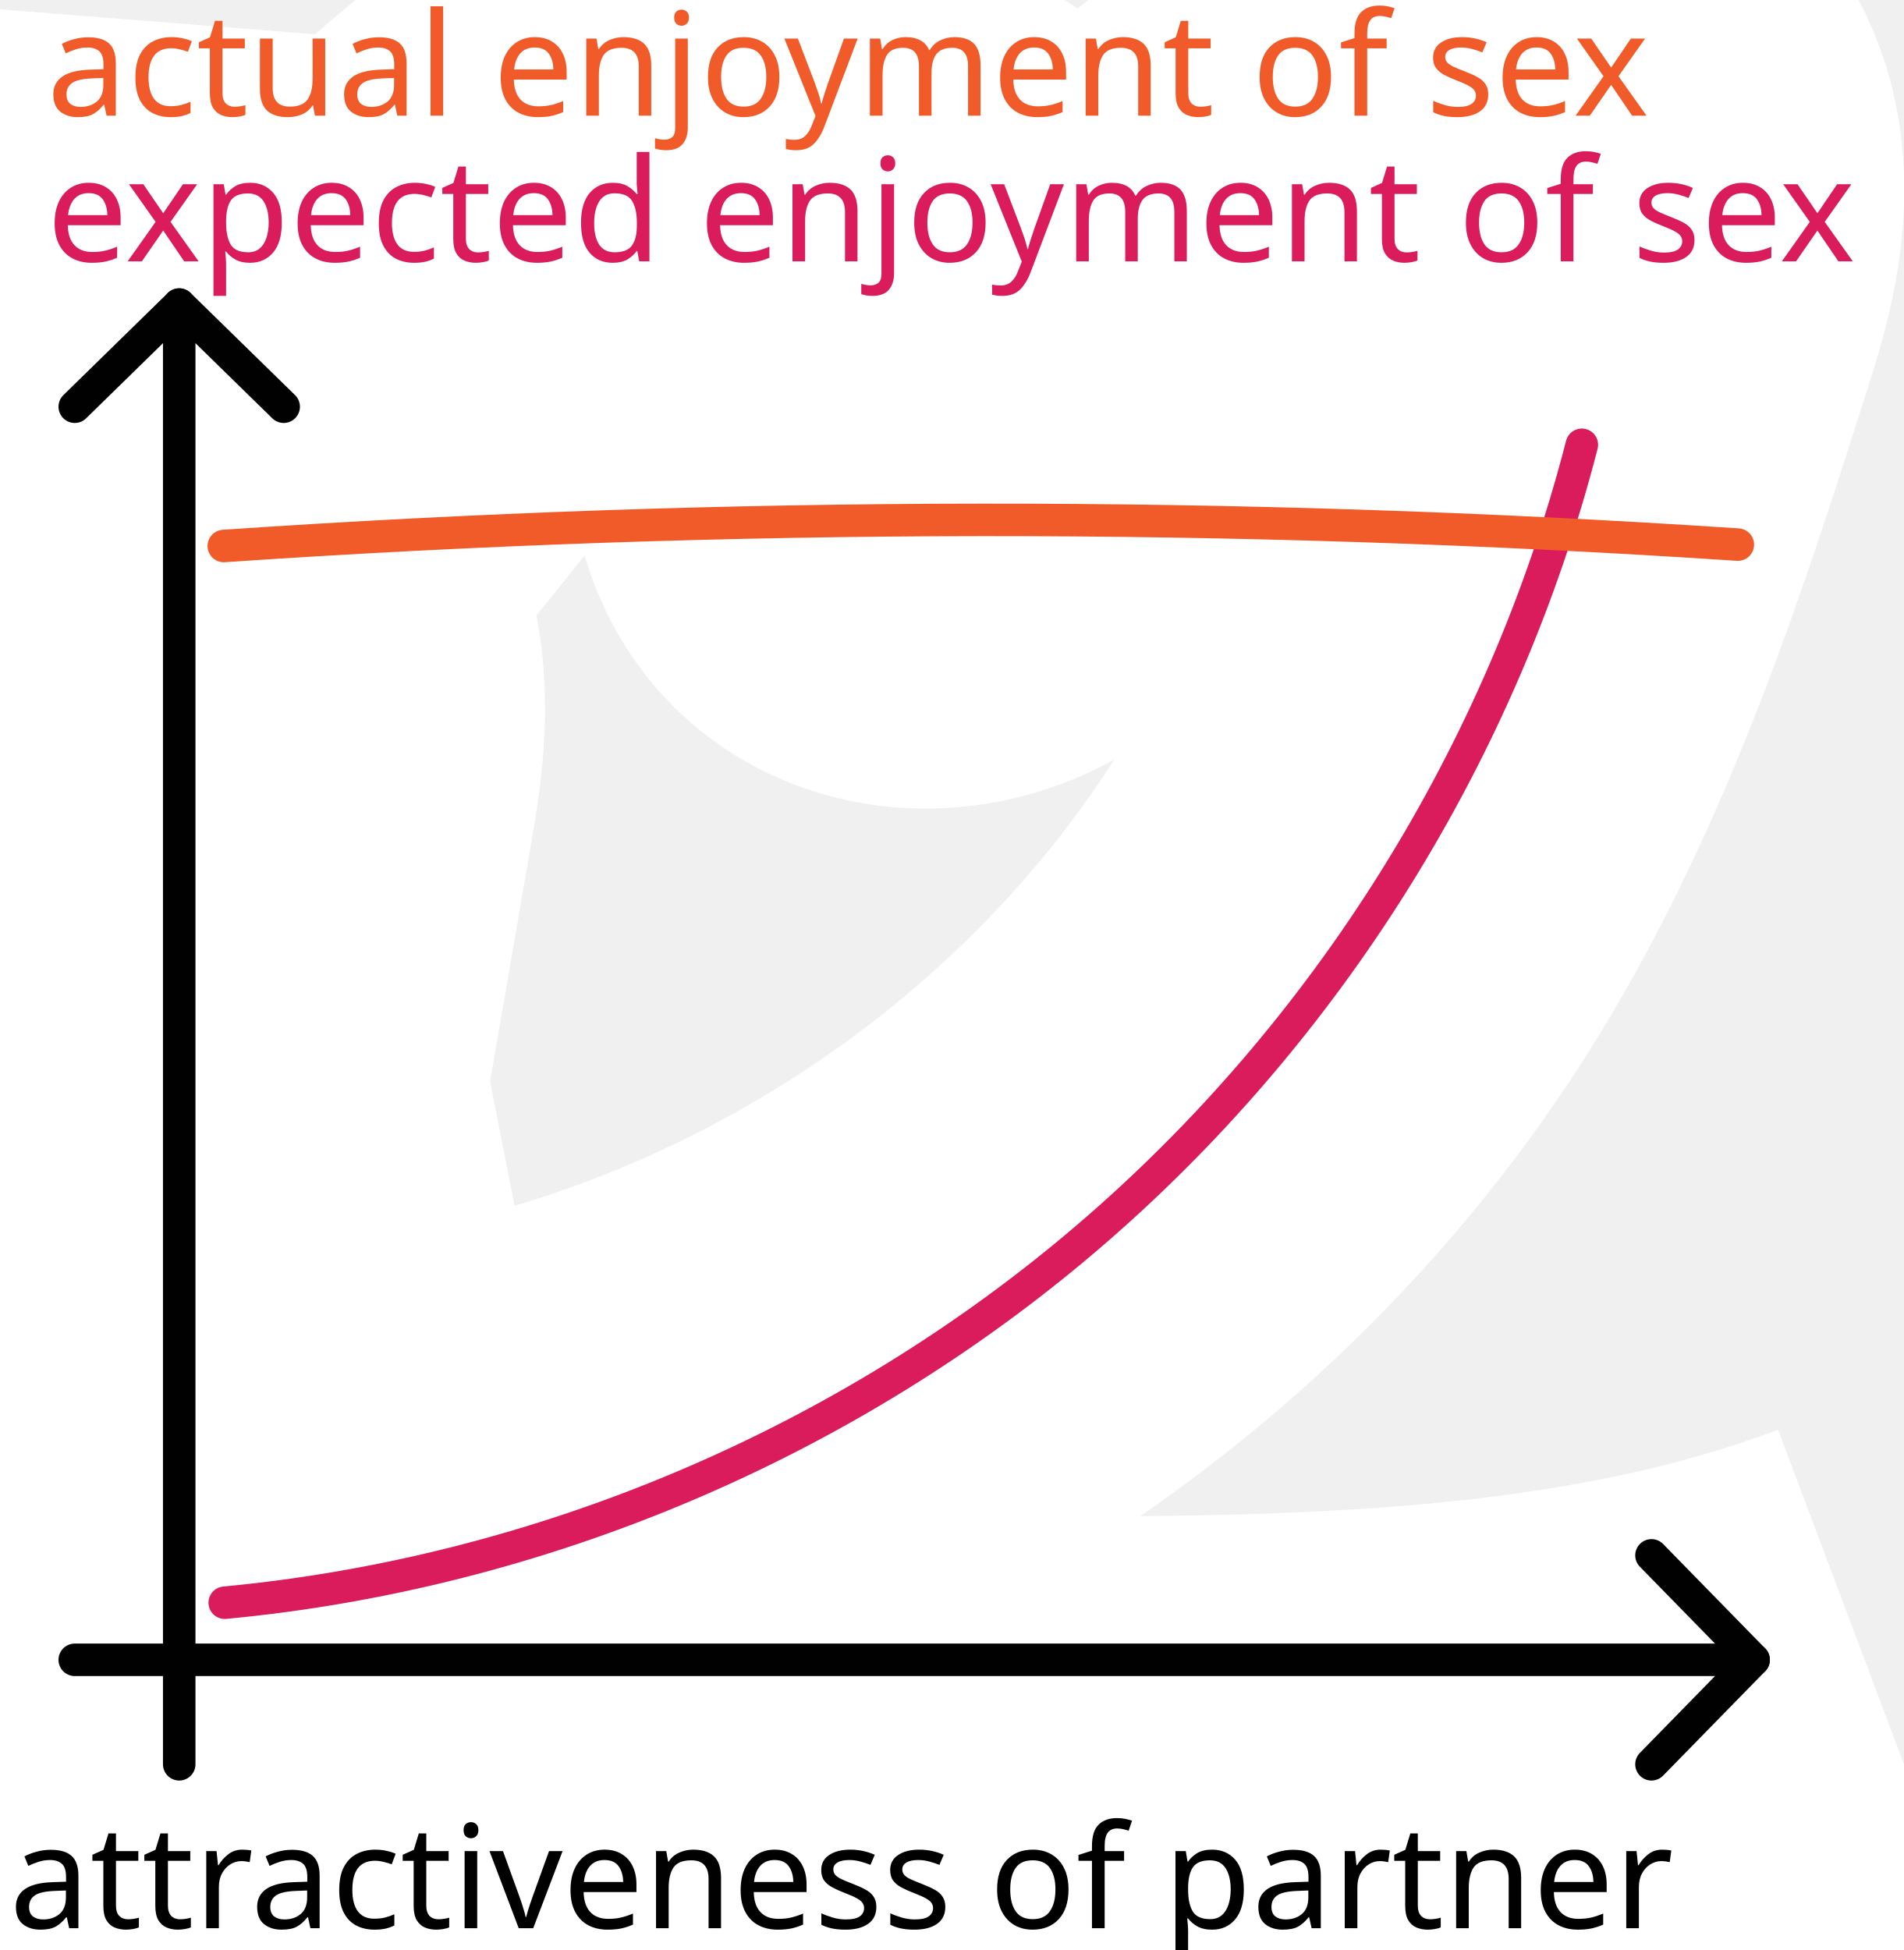
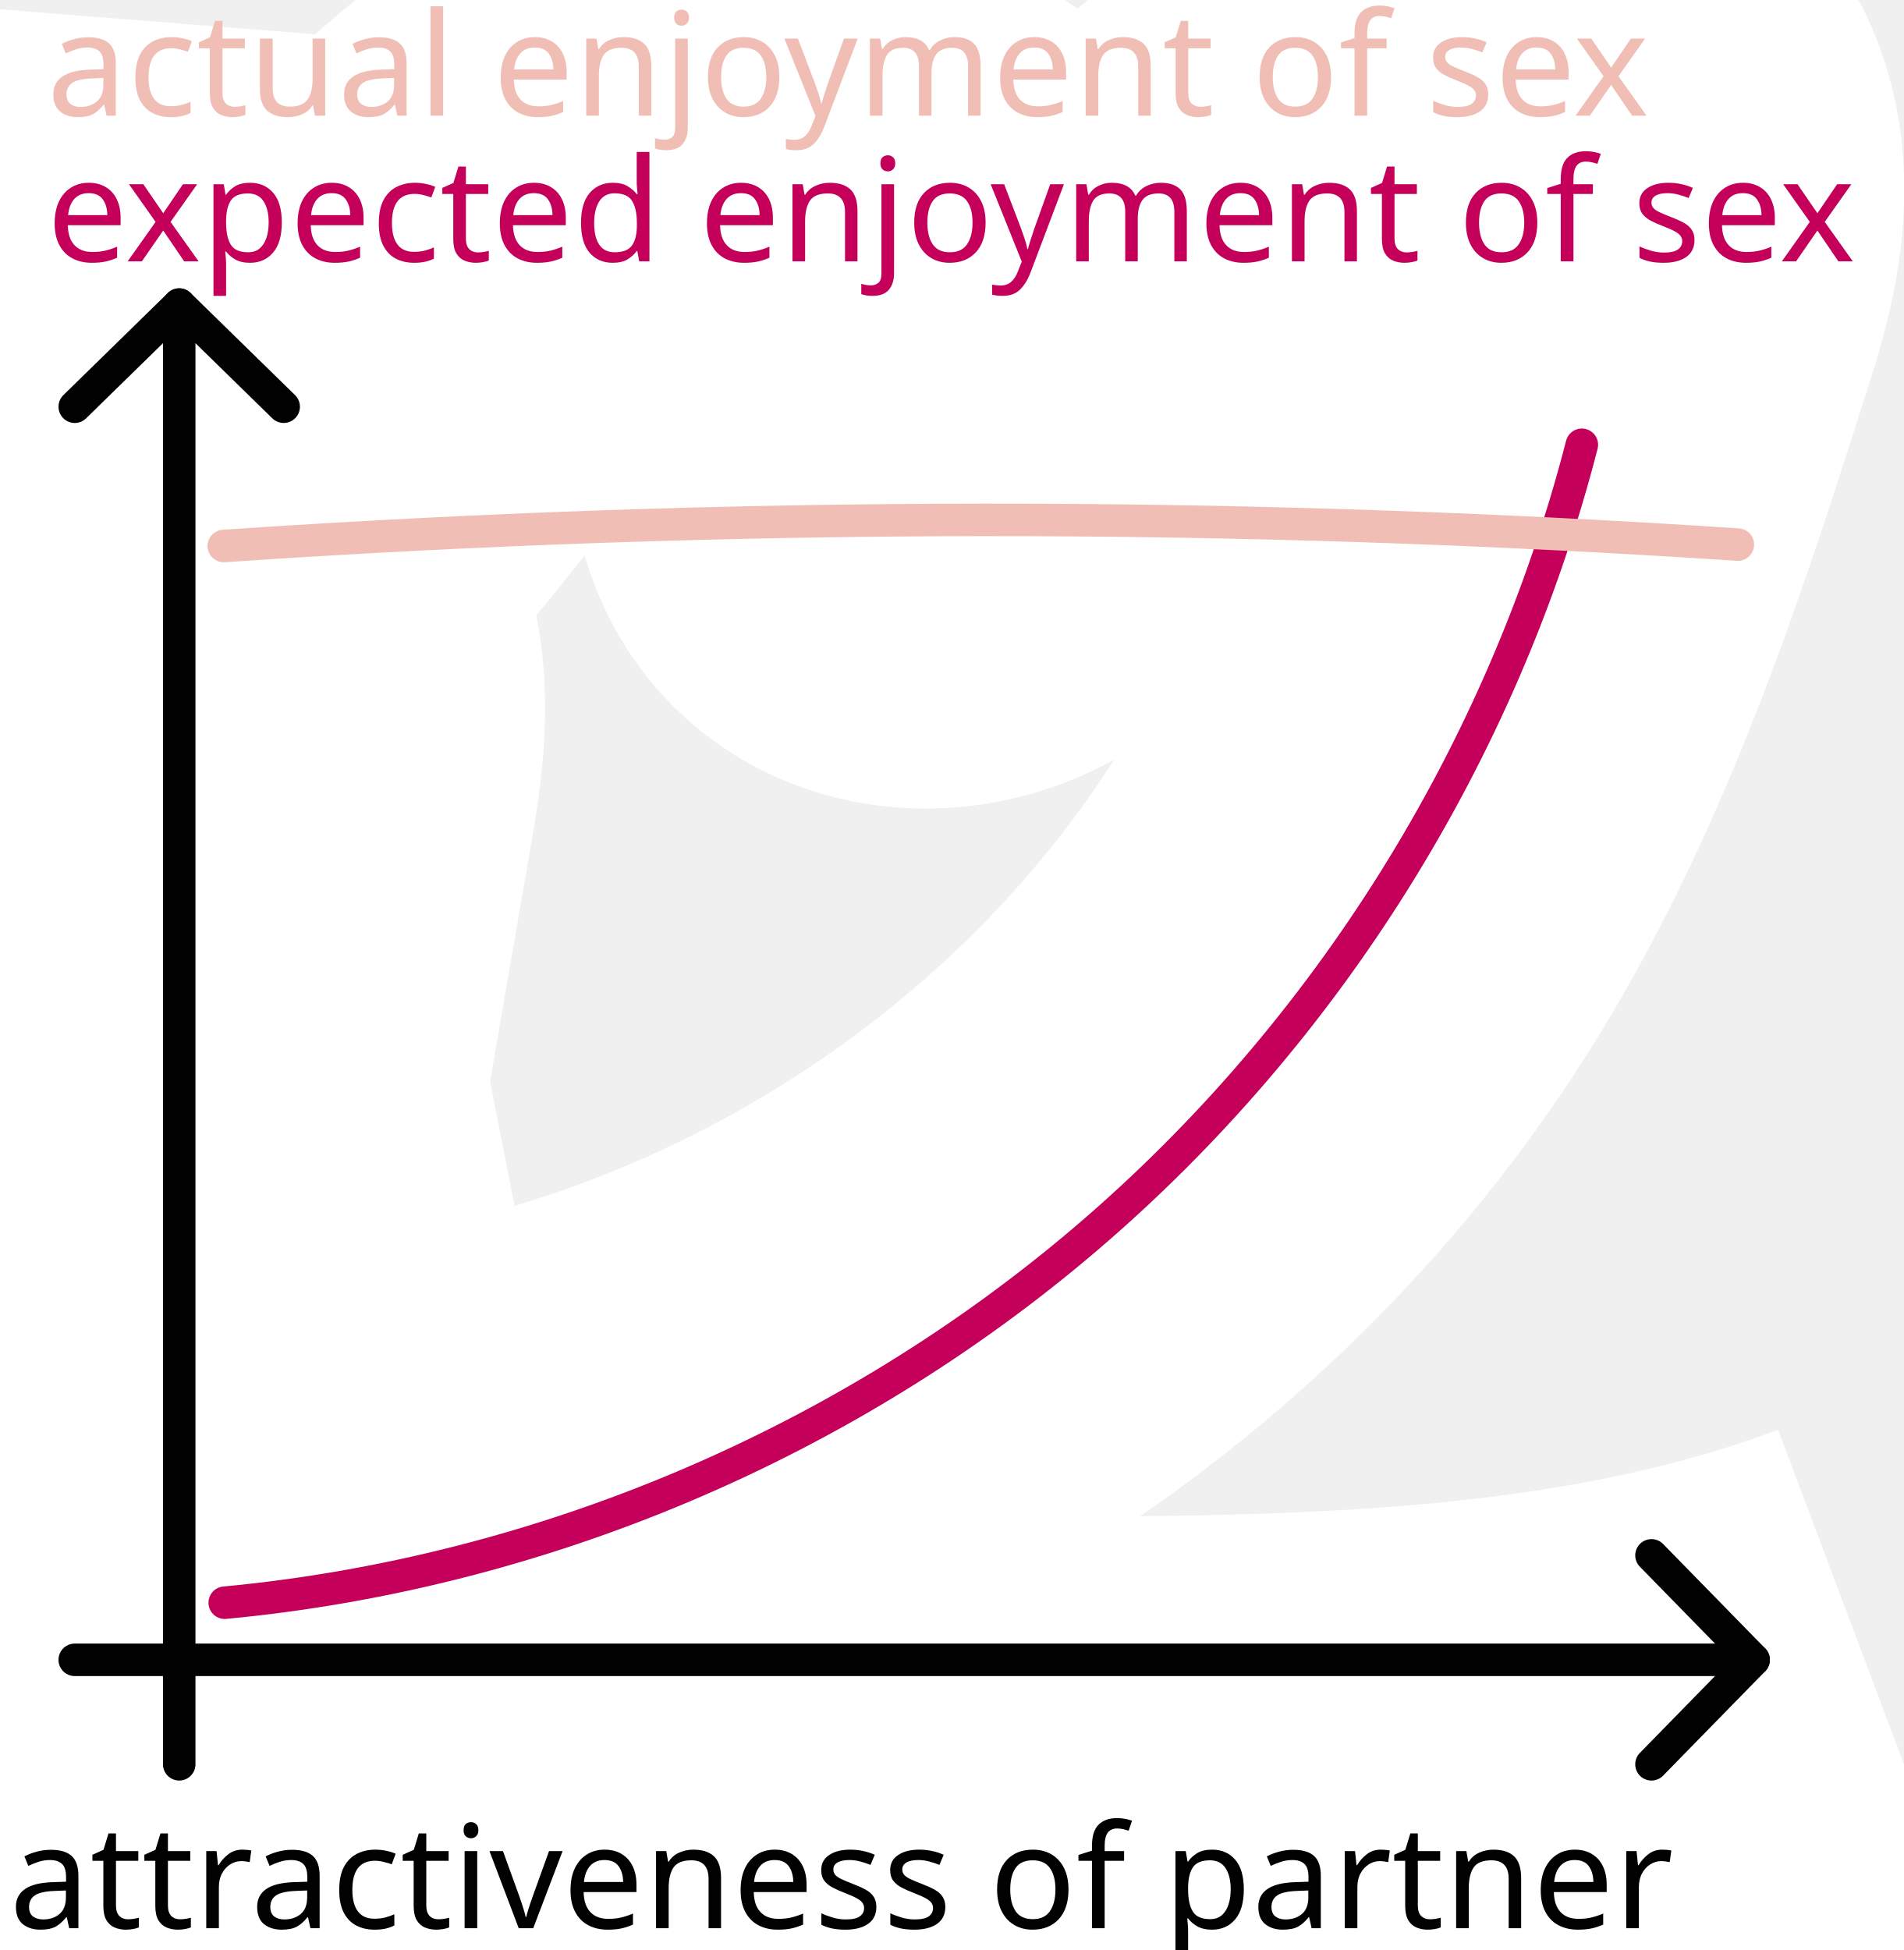
<svg xmlns="http://www.w3.org/2000/svg" version="1.1" id="Layer_1" x="0px" y="0px" viewBox="0 0 410 420" enable-background="new 0 0 410 420" xml:space="preserve">
  <path fill="none" stroke="#FFFFFF" stroke-width="120" stroke-linejoin="bevel" stroke-miterlimit="10" d="M31.4,4.5  C29.8,24.7,16.8,41.9,10.2,61s-3.4,45.5,15.6,52.2c10.5,3.7,22.4-0.3,31.3-7c8.9-6.7,15.4-16,22.4-24.6c26.2-32.3,60.7-57.7,99.4-73  c1.1,27.7,2.1,55.4,3.2,83.1c0.2,5.8,0.6,12,4.1,16.6c5.6,7.3,17.1,7.3,25.1,2.6s13.3-12.6,18.7-19.9c18.8-25.5,42.6-47.3,69.5-64  c13.7-8.5,33.2-15,44.5-3.4c9.6,9.9,6.1,26.1,1.9,39.3c-14.1,44.4-28.5,89.4-52.9,129.1c-48.5,78.9-137.3,131.6-229.8,136.5  C50.1,261.9,37,195.3,24,128.8c7.7-9.2,24.1-3.9,29.7,6.8c5.6,10.6,3.7,23.4,1.7,35.2C42.9,242.9,30.6,315,18.2,387.1  c66.7-0.1,133.4-0.3,200.2-0.4c62.7-0.1,127-0.5,185.7-22.6" />
  <g>
    <line fill="none" stroke="#010101" stroke-width="7" stroke-linecap="round" stroke-linejoin="round" stroke-miterlimit="10" x1="38.6" y1="65.6" x2="38.6" y2="380" />
    <line fill="none" stroke="#010101" stroke-width="7" stroke-linecap="round" stroke-linejoin="round" stroke-miterlimit="10" x1="377.7" y1="357.5" x2="16.1" y2="357.5" />
    <polyline fill="none" stroke="#010101" stroke-width="7" stroke-linecap="round" stroke-linejoin="round" stroke-miterlimit="10" points="   16.1,87.6 38.6,65.6 61.1,87.6  " />
    <polyline fill="none" stroke="#010101" stroke-width="7" stroke-linecap="round" stroke-linejoin="round" stroke-miterlimit="10" points="   355.7,335 377.7,357.5 355.7,380  " />
  </g>
  <text transform="matrix(1 0 0 1 2.0097 415.3077)" fill="#010101" font-family="'PermanentMarker'" font-size="31">attractiveness of partner</text>
-   <text transform="matrix(1 0 0 1 10.0708 56.2899)" fill="#DA1C5C" font-family="'PermanentMarker'" font-size="31">expected enjoyment of sex</text>
-   <path fill="none" stroke="#DA1C5C" stroke-width="7" stroke-linecap="round" stroke-linejoin="round" stroke-miterlimit="10" d="  M48.4,345.2c67.9-6.4,133.7-34.2,185.6-78.5s89.7-104.8,106.7-170.9" />
+   <text transform="matrix(1 0 0 1 10.0708 56.2899)" fill="#C4005B" font-family="'PermanentMarker'" font-size="31">expected enjoyment of sex</text>
+   <path fill="none" stroke="#C4005B" stroke-width="7" stroke-linecap="round" stroke-linejoin="round" stroke-miterlimit="10" d="  M48.4,345.2c67.9-6.4,133.7-34.2,185.6-78.5s89.7-104.8,106.7-170.9" />
  <g>
-     <text transform="matrix(1 0 0 1 10.0698 24.9185)" fill="#F15A29" font-family="'PermanentMarker'" font-size="31">actual enjoyment of sex</text>
+     <text transform="matrix(1 0 0 1 10.0698 24.9185)" fill="#F0BEB4" font-family="'PermanentMarker'" font-size="31">actual enjoyment of sex</text>
  </g>
-   <path fill="none" stroke="#F15A29" stroke-width="7" stroke-linecap="round" stroke-linejoin="round" stroke-miterlimit="10" d="  M48.2,117.6c108.5-7.4,217.5-7.5,326.1-0.3" />
+   <path fill="none" stroke="#F0BEB4" stroke-width="7" stroke-linecap="round" stroke-linejoin="round" stroke-miterlimit="10" d="  M48.2,117.6c108.5-7.4,217.5-7.5,326.1-0.3" />
</svg>
